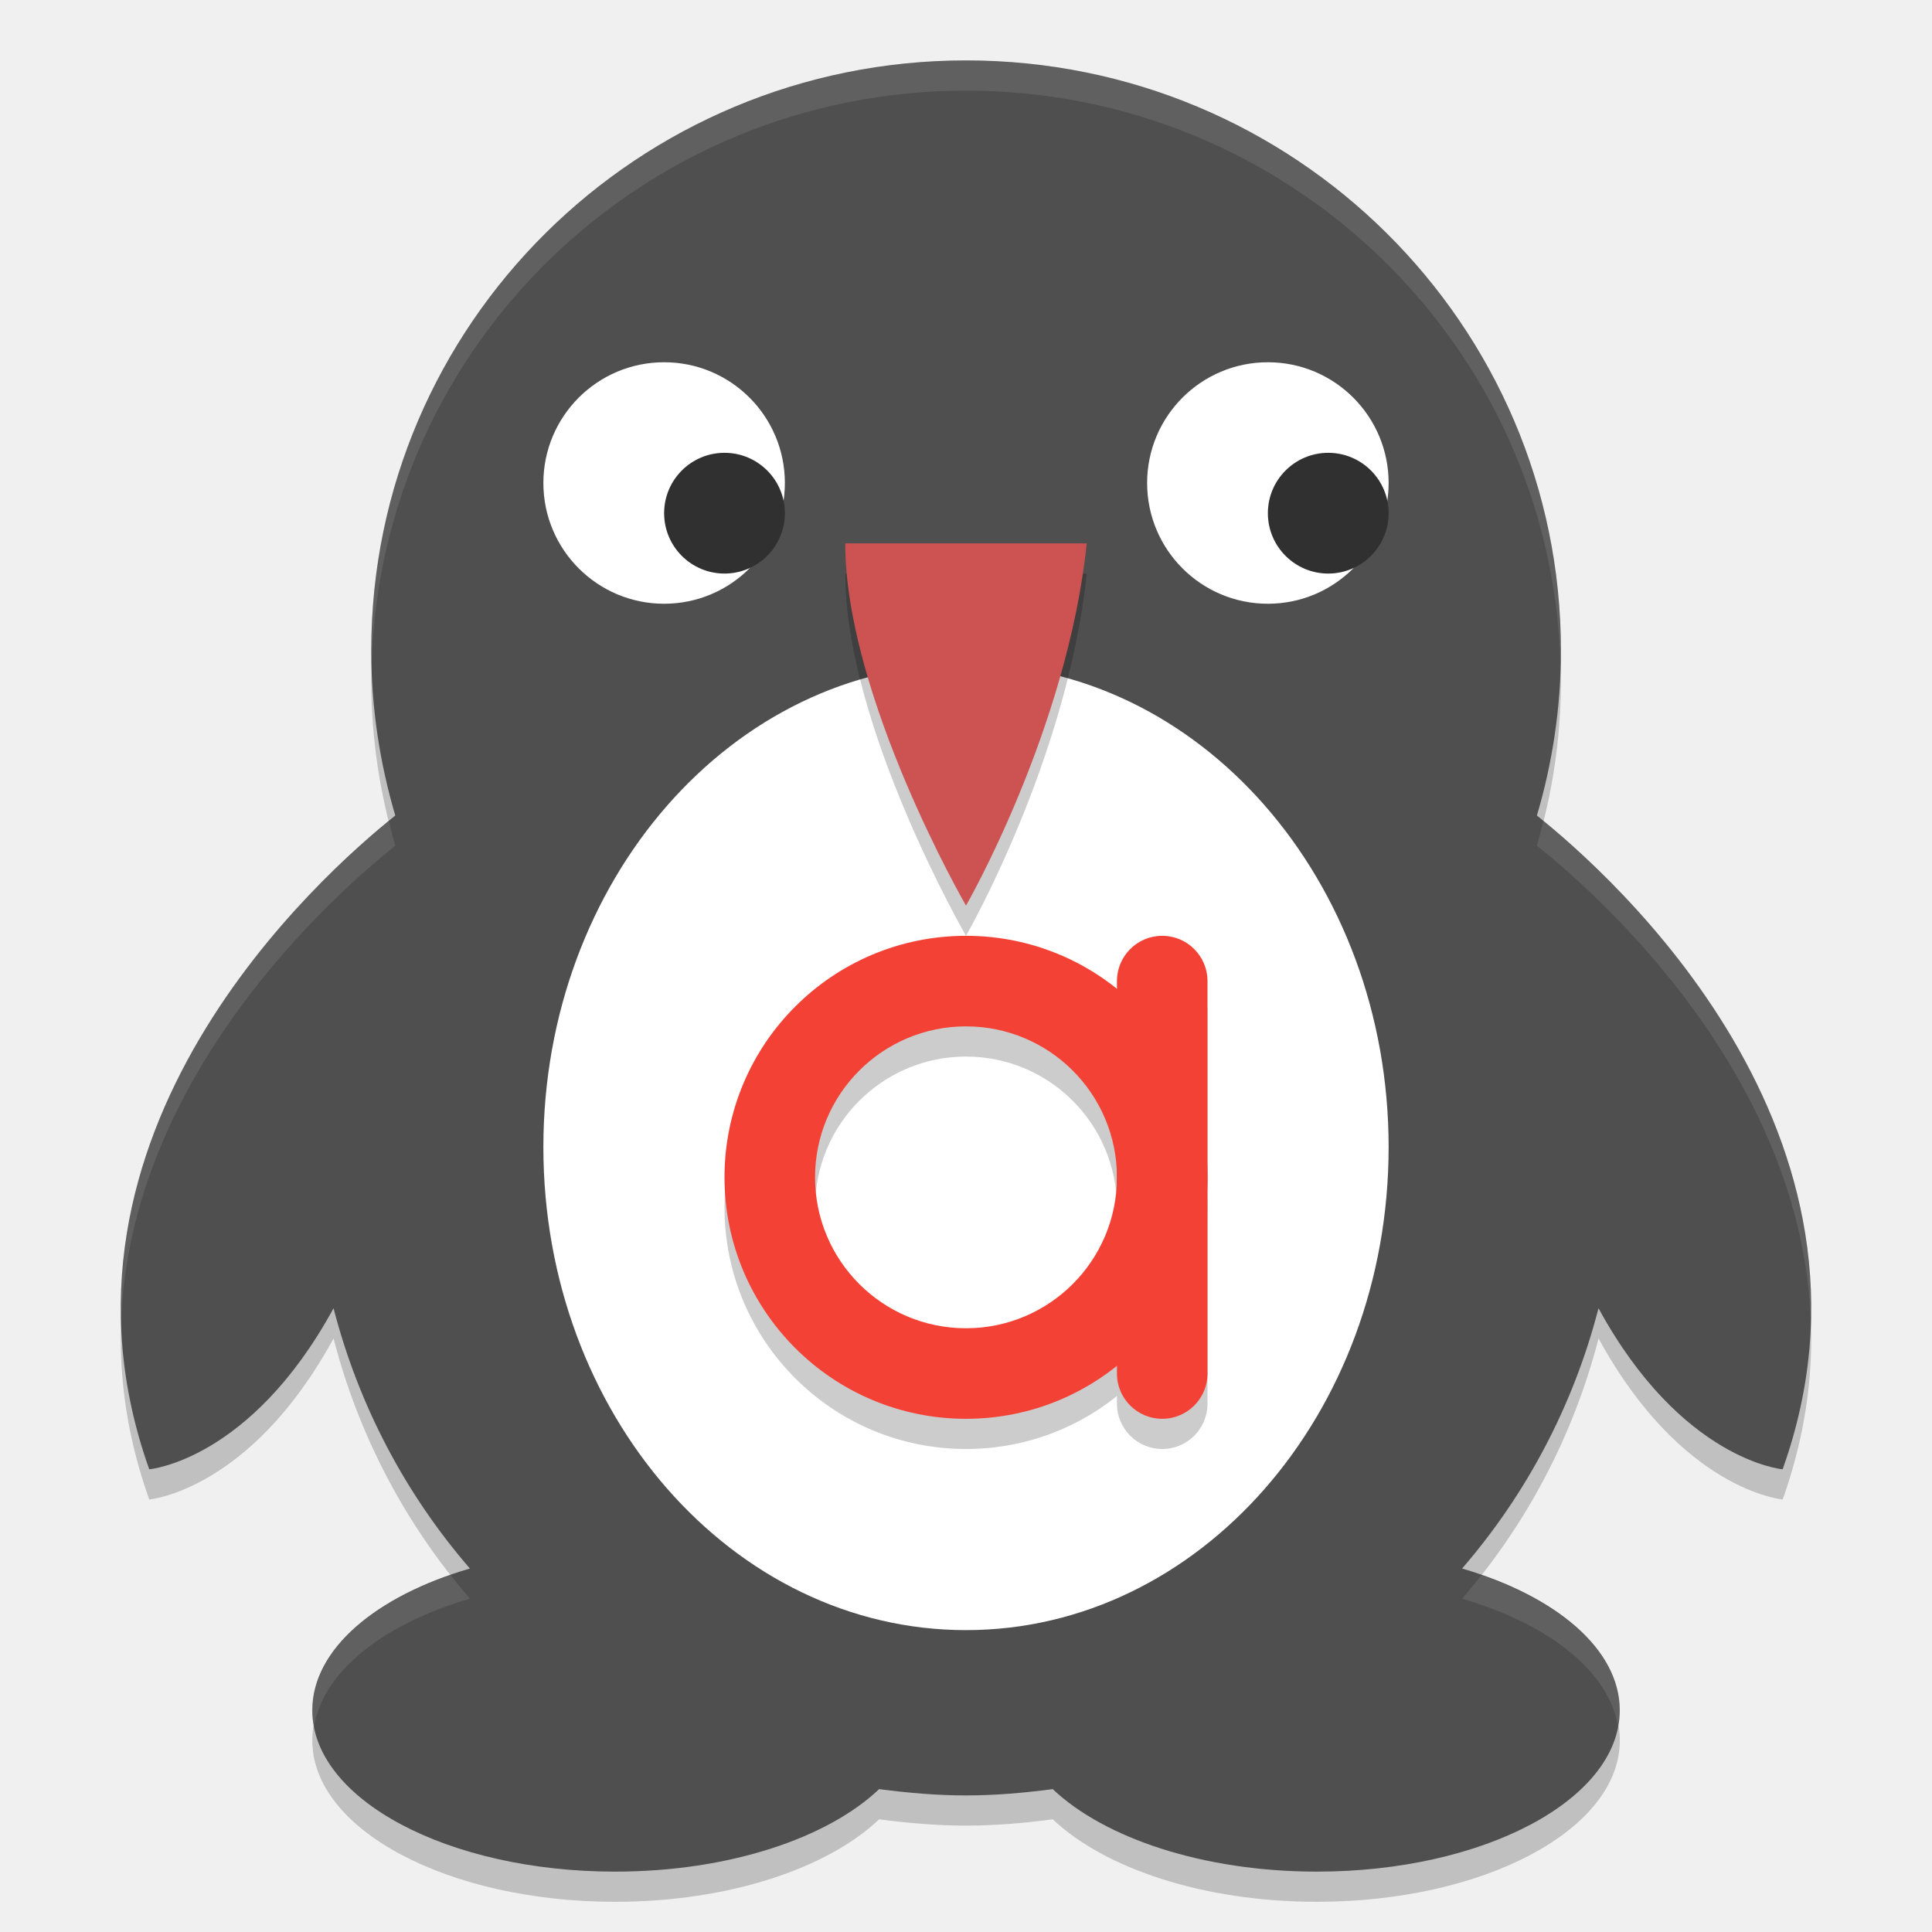
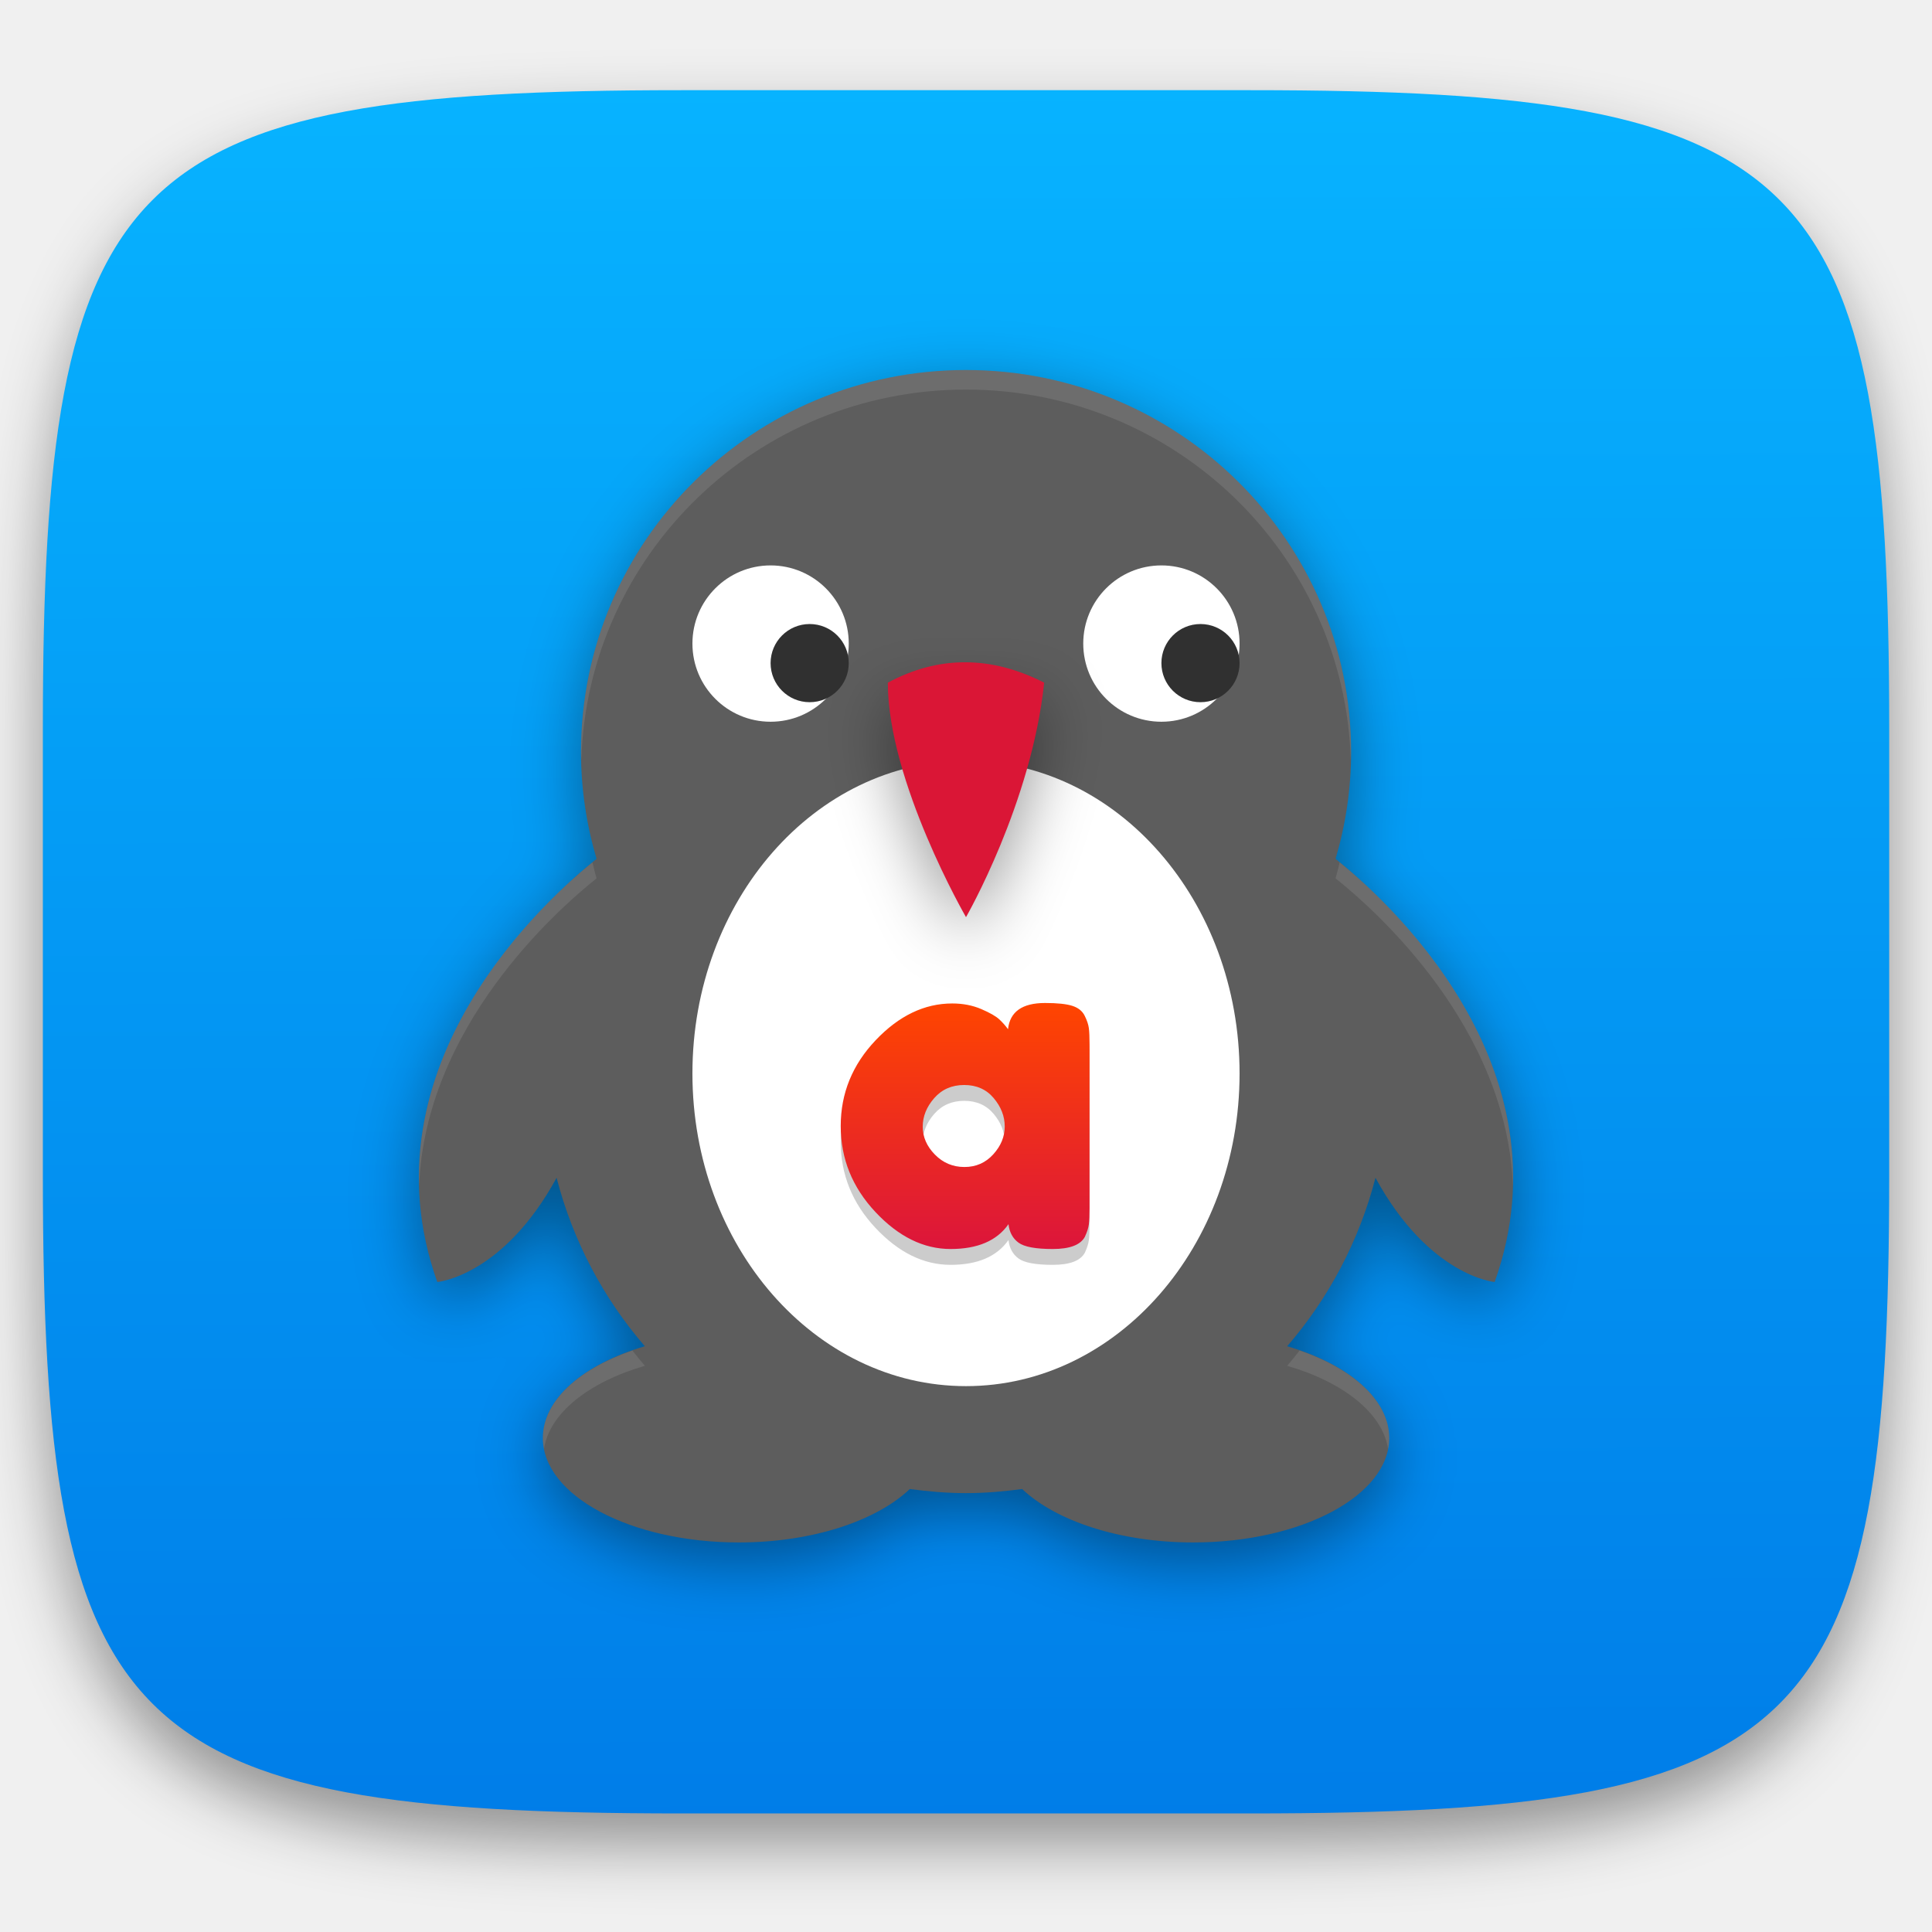
- <svg xmlns="http://www.w3.org/2000/svg" width="64" height="64" version="1">
-   <path d="M 50.912,28.016 C 51.425,26.28 51.708,24.449 51.708,22.549 51.708,11.753 42.888,3.001 32.002,3.001 21.122,3.001 12.298,11.751 12.298,22.549 12.298,24.449 12.583,26.28 13.094,28.016 10.613,29.994 0.982,38.562 4.944,49.672 4.944,49.672 8.296,49.388 11.049,44.338 11.885,47.57 13.442,50.505 15.566,52.959 12.455,53.868 10.345,55.631 10.345,57.654 10.345,60.607 14.837,63 20.375,63 24.134,63 27.407,61.896 29.123,60.267 30.068,60.391 31.021,60.476 31.999,60.476 32.978,60.476 33.933,60.391 34.874,60.267 36.594,61.895 39.865,63 43.625,63 49.165,63 53.659,60.605 53.659,57.654 53.659,55.633 51.547,53.868 48.436,52.959 50.558,50.505 52.119,47.57 52.955,44.338 55.706,49.386 59.053,49.672 59.053,49.672 63.021,38.559 53.391,29.991 50.911,28.016 Z" style="opacity:0.2" />
-   <path style="fill:#4f4f4f" d="m 50.912,27.016 c 0.513,-1.736 0.796,-3.568 0.796,-5.467 0,-10.796 -8.82,-19.548 -19.706,-19.548 -10.88,0 -19.704,8.75 -19.704,19.548 0,1.9 0.285,3.731 0.796,5.467 -2.481,1.977 -12.112,10.546 -8.15,21.656 0,0 3.352,-0.285 6.105,-5.334 0.836,3.232 2.393,6.168 4.517,8.621 -3.111,0.909 -5.221,2.672 -5.221,4.695 0,2.953 4.492,5.346 10.03,5.346 3.759,0 7.032,-1.104 8.748,-2.733 0.945,0.123 1.898,0.209 2.875,0.209 0.979,0 1.934,-0.085 2.875,-0.209 1.72,1.628 4.991,2.733 8.75,2.733 5.54,0 10.034,-2.395 10.034,-5.346 0,-2.021 -2.112,-3.786 -5.223,-4.695 2.122,-2.454 3.683,-5.39 4.519,-8.621 2.751,5.048 6.099,5.334 6.099,5.334 C 63.021,37.559 53.391,28.991 50.911,27.016 Z" />
-   <circle style="fill:#ffffff" cx="22" cy="16" r="4" />
-   <circle style="fill:#ffffff" cx="42" cy="16" r="4" />
-   <ellipse style="fill:#ffffff" cx="32" cy="38" rx="14" ry="16" />
-   <circle style="fill:#303030" cx="24" cy="17" r="2" />
-   <circle style="fill:#303030" cx="44" cy="17" r="2" />
-   <path style="fill:#ffffff;opacity:0.1" d="M 32.002 2 C 21.122 2 12.299 10.751 12.299 21.549 C 12.299 21.687 12.311 21.823 12.314 21.961 C 12.629 11.436 21.321 3.002 32.002 3.002 C 42.689 3.002 51.377 11.438 51.691 21.961 C 51.694 21.823 51.707 21.687 51.707 21.549 C 51.707 10.753 42.888 2 32.002 2 z M 12.883 27.195 C 10.585 29.063 3.754 35.333 4.012 43.801 C 4.299 35.621 11.071 29.628 13.094 28.016 C 13.014 27.746 12.951 27.47 12.883 27.195 z M 51.123 27.195 C 51.055 27.47 50.992 27.746 50.912 28.016 C 52.933 29.625 59.701 35.617 59.988 43.795 C 60.247 35.328 53.419 29.06 51.123 27.195 z M 14.926 52.176 C 12.177 53.13 10.346 54.776 10.346 56.654 C 10.346 56.845 10.366 57.033 10.402 57.219 C 10.682 55.382 12.683 53.802 15.566 52.959 C 15.346 52.704 15.134 52.441 14.926 52.176 z M 49.074 52.178 C 48.866 52.442 48.656 52.704 48.436 52.959 C 51.319 53.801 53.321 55.383 53.602 57.219 C 53.638 57.033 53.658 56.845 53.658 56.654 C 53.658 54.778 51.825 53.133 49.074 52.178 z" />
-   <g style="opacity:0.2">
-     <path d="M 32,32 A 8,8 0 0 0 24,40 8,8 0 0 0 32,48 8,8 0 0 0 40,40 8,8 0 0 0 32,32 Z M 32,35 A 5,5 0 0 1 37,40 5,5 0 0 1 32,45 5,5 0 0 1 27,40 5,5 0 0 1 32,35 Z" />
-     <rect width="3" height="16" x="37" y="32" rx="1.5" ry="1.5" />
+ <svg xmlns="http://www.w3.org/2000/svg" style="isolation:isolate" viewBox="0 0 256 256" width="256" height="256">
+   <defs>
+     <filter id="3Kl6i4F0DpeJn2Se1iw1hlXBSvuuE133" x="-200%" y="-200%" width="400%" height="400%" filterUnits="objectBoundingBox" color-interpolation-filters="sRGB">
+       <feGaussianBlur in="SourceGraphic" stdDeviation="4.294" />
+       <feOffset dx="0" dy="4" result="pf_100_offsetBlur" />
+       <feFlood flood-color="#000000" flood-opacity="0.4" />
+       <feComposite in2="pf_100_offsetBlur" operator="in" result="pf_100_dropShadow" />
+       <feBlend in="SourceGraphic" in2="pf_100_dropShadow" mode="normal" />
+     </filter>
+   </defs>
+   <g filter="url(#3Kl6i4F0DpeJn2Se1iw1hlXBSvuuE133)">
+     <linearGradient id="_lgradient_274" x1="0.187" y1="0.005" x2="0.19" y2="0.999" gradientTransform="matrix(244.6483,0,0,228.3384,5.68,11.95)" gradientUnits="userSpaceOnUse">
+       <stop offset="0%" stop-opacity="1" style="stop-color:rgb(7,179,255)" />
+       <stop offset="100%" stop-opacity="1" style="stop-color:rgb(0,125,232)" />
+     </linearGradient>
+     <path d=" M 165.689 11.95 C 239.745 11.95 250.328 22.507 250.328 96.494 L 250.328 155.745 C 250.328 229.731 239.745 240.288 165.689 240.288 L 90.319 240.288 C 16.264 240.288 5.68 229.731 5.68 155.745 L 5.68 96.494 C 5.68 22.507 16.264 11.95 90.319 11.95 L 165.689 11.95 Z " id="shape" fill="url(#_lgradient_274)" />
  </g>
-   <path style="fill:#f34235" d="M 32,31 A 8,8 0 0 0 24,39 8,8 0 0 0 32,47 8,8 0 0 0 40,39 8,8 0 0 0 32,31 Z M 32,34 A 5,5 0 0 1 37,39 5,5 0 0 1 32,44 5,5 0 0 1 27,39 5,5 0 0 1 32,34 Z" />
-   <rect style="fill:#f34235" width="3" height="16" x="37" y="31" rx="1.5" ry="1.5" />
-   <path d="M 28,19 H 36 C 35.359,25.163 32,31 32,31 32,31 28,24.073 28,19 Z" style="opacity:0.2" />
-   <path style="fill:#cd5252" d="M 28,18 H 36 C 35.359,24.163 32,30 32,30 32,30 28,23.073 28,18 Z" />
+   <g id="tux">
+     <defs>
+       <filter id="pRiQxd8Tax8XscGqiMGZTPpdwb4p4CnS" x="-200%" y="-200%" width="400%" height="400%" filterUnits="objectBoundingBox" color-interpolation-filters="sRGB">
+         <feGaussianBlur stdDeviation="4.294" />
+       </filter>
+     </defs>
+     <g opacity="0.4" filter="url(#pRiQxd8Tax8XscGqiMGZTPpdwb4p4CnS)">
+       <path d=" M 176.969 116.39 C 178.297 111.895 179.03 107.154 179.03 102.234 C 179.03 74.28 156.192 51.619 128.005 51.619 C 99.834 51.619 76.986 74.275 76.986 102.234 C 76.986 107.154 77.724 111.895 79.047 116.39 C 72.623 121.511 47.686 143.696 57.945 172.463 C 57.945 172.463 66.623 171.728 73.752 158.652 C 75.917 167.021 79.948 174.62 85.448 180.974 C 77.392 183.328 71.929 187.893 71.929 193.131 C 71.929 200.777 83.56 206.973 97.9 206.973 C 107.633 206.973 116.107 204.115 120.551 199.897 C 122.998 200.218 125.465 200.438 127.997 200.438 C 130.532 200.438 133.005 200.218 135.442 199.897 C 139.895 204.112 148.365 206.973 158.1 206.973 C 172.445 206.973 184.081 200.772 184.081 193.131 C 184.081 187.898 178.613 183.328 170.557 180.974 C 176.052 174.62 180.094 167.021 182.258 158.652 C 189.382 171.723 198.048 172.463 198.048 172.463 C 208.322 143.688 183.387 121.503 176.966 116.39 L 176.969 116.39 Z " id="Path" fill="rgb(0,0,0)" />
+     </g>
+     <path d=" M 176.968 113.801 C 178.296 109.305 179.029 104.563 179.029 99.644 C 179.029 71.691 156.191 49.029 128.005 49.029 C 99.833 49.029 76.986 71.686 76.986 99.644 C 76.986 104.563 77.724 109.305 79.047 113.801 C 72.622 118.921 47.686 141.106 57.945 169.874 C 57.945 169.874 66.623 169.137 73.752 156.062 C 75.916 164.43 79.948 172.031 85.447 178.385 C 77.393 180.739 71.929 185.304 71.929 190.542 C 71.929 198.187 83.559 204.383 97.9 204.383 C 107.633 204.383 116.109 201.524 120.552 197.307 C 122.999 197.627 125.466 197.848 127.997 197.848 C 130.533 197.848 133.005 197.627 135.442 197.307 C 139.895 201.523 148.366 204.383 158.099 204.383 C 172.444 204.383 184.08 198.182 184.08 190.542 C 184.08 185.309 178.612 180.739 170.557 178.385 C 176.051 172.031 180.093 164.43 182.257 156.062 C 189.38 169.133 198.049 169.874 198.049 169.874 C 208.322 141.099 183.387 118.914 176.967 113.801 L 176.968 113.801 Z " id="Path" fill="rgb(93,93,93)" />
+     <circle vector-effect="non-scaling-stroke" cx="102.107" cy="85.277" r="10.357" id="Ellipse" fill="rgb(255,255,255)" />
+     <circle vector-effect="non-scaling-stroke" cx="153.893" cy="85.277" r="10.357" id="Ellipse" fill="rgb(255,255,255)" />
+     <ellipse vector-effect="non-scaling-stroke" cx="128" cy="142.241" rx="36.25" ry="41.429" id="Ellipse" fill="rgb(255,255,255)" />
+     <circle vector-effect="non-scaling-stroke" cx="107.286" cy="87.866" r="5.179" id="Ellipse" fill="rgb(48,48,48)" />
+     <circle vector-effect="non-scaling-stroke" cx="159.071" cy="87.866" r="5.179" id="Ellipse" fill="rgb(48,48,48)" />
+     <defs>
+       <filter id="YWESEhCgvVNDujzJ45hJ9akqojXJKUqx" x="-200%" y="-200%" width="400%" height="400%" filterUnits="objectBoundingBox" color-interpolation-filters="sRGB">
+         <feGaussianBlur stdDeviation="4.294" />
+       </filter>
+     </defs>
+     <g opacity="0.4" filter="url(#YWESEhCgvVNDujzJ45hJ9akqojXJKUqx)">
+       <path d=" M 117.643 93.045 L 138.357 93.045 C 136.697 109.002 128 124.116 128 124.116 C 128 124.116 117.643 106.18 117.643 93.045 Z " id="Path" fill="rgb(0,0,0)" />
+     </g>
+     <path d=" M 117.643 90.455 C 124.376 86.843 131.301 86.863 138.357 90.455 C 136.697 106.413 128 121.527 128 121.527 C 128 121.527 117.643 103.591 117.643 90.455 Z " id="Path" fill="rgb(218,22,54)" />
+     <g opacity="0.1">
+       <path d=" M 128.005 49.027 C 99.834 49.027 76.988 71.686 76.988 99.645 C 76.988 100.002 77.02 100.354 77.027 100.712 C 77.843 73.459 100.349 51.621 128.005 51.621 C 155.677 51.621 178.173 73.464 178.986 100.712 C 178.993 100.354 179.027 100.002 179.027 99.645 C 179.027 71.691 156.192 49.027 128.005 49.027 Z  M 78.501 114.264 C 72.55 119.101 54.864 135.335 55.53 157.262 C 56.274 136.084 73.809 120.564 79.047 116.39 C 78.84 115.691 78.677 114.976 78.501 114.264 Z  M 177.515 114.264 C 177.339 114.976 177.176 115.691 176.969 116.39 C 182.207 120.558 199.728 136.073 200.469 157.246 C 201.14 135.322 183.46 119.093 177.515 114.264 Z  M 83.796 178.947 C 76.673 181.417 71.932 185.679 71.932 190.542 C 71.932 191.036 71.983 191.523 72.077 192.005 C 72.802 187.248 77.98 183.157 85.448 180.974 C 84.878 180.314 84.334 179.633 83.796 178.947 Z  M 172.209 178.947 C 171.671 179.633 171.127 180.314 170.557 180.974 C 178.022 183.154 183.206 187.251 183.934 192.005 C 184.027 191.523 184.079 191.036 184.079 190.542 C 184.079 185.684 179.333 181.42 172.209 178.947 Z " id="Compound Path" fill="rgb(255,255,255)" />
+     </g>
+     <defs>
+       <filter id="NtpEp8D19tytHSTFxuAWbzVK1kqGqwVF" x="-200%" y="-200%" width="400%" height="400%" filterUnits="objectBoundingBox" color-interpolation-filters="sRGB">
+         <feGaussianBlur stdDeviation="0" />
+       </filter>
+     </defs>
+     <g opacity="0.2" filter="url(#NtpEp8D19tytHSTFxuAWbzVK1kqGqwVF)">
+       <path d=" M 133.567 138.477 L 133.567 138.477 L 133.567 138.477 Q 133.939 135 138.472 135 L 138.472 135 L 138.472 135 Q 140.893 135 142.073 135.373 L 142.073 135.373 L 142.073 135.373 Q 143.253 135.745 143.719 136.676 L 143.719 136.676 L 143.719 136.676 Q 144.184 137.608 144.277 138.322 L 144.277 138.322 L 144.277 138.322 Q 144.371 139.036 144.371 140.464 L 144.371 140.464 L 144.371 162.196 L 144.371 162.196 Q 144.371 163.624 144.277 164.338 L 144.277 164.338 L 144.277 164.338 Q 144.184 165.052 143.75 165.984 L 143.75 165.984 L 143.75 165.984 Q 142.88 167.598 139.496 167.598 L 139.496 167.598 L 139.496 167.598 Q 136.112 167.598 134.964 166.76 L 134.964 166.76 L 134.964 166.76 Q 133.815 165.922 133.629 164.307 L 133.629 164.307 L 133.629 164.307 Q 131.331 167.598 125.96 167.598 L 125.96 167.598 L 125.96 167.598 Q 120.59 167.598 115.995 162.693 L 115.995 162.693 L 115.995 162.693 Q 111.4 157.788 111.4 151.299 L 111.4 151.299 L 111.4 151.299 Q 111.4 144.81 116.026 139.936 L 116.026 139.936 L 116.026 139.936 Q 120.652 135.062 126.178 135.062 L 126.178 135.062 L 126.178 135.062 Q 128.289 135.062 130.027 135.807 L 130.027 135.807 L 130.027 135.807 Q 131.766 136.552 132.449 137.204 L 132.449 137.204 L 132.449 137.204 Q 133.132 137.856 133.567 138.477 Z  M 122.266 151.392 L 122.266 151.392 L 122.266 151.392 Q 122.266 153.441 123.88 155.087 L 123.88 155.087 L 123.88 155.087 Q 125.495 156.732 127.792 156.732 L 127.792 156.732 L 127.792 156.732 Q 130.09 156.732 131.611 155.056 L 131.611 155.056 L 131.611 155.056 Q 133.132 153.379 133.132 151.361 L 133.132 151.361 L 133.132 151.361 Q 133.132 149.343 131.673 147.605 L 131.673 147.605 L 131.673 147.605 Q 130.214 145.866 127.761 145.866 L 127.761 145.866 L 127.761 145.866 Q 125.308 145.866 123.787 147.605 L 123.787 147.605 L 123.787 147.605 Q 122.266 149.343 122.266 151.392 Z " fill-rule="evenodd" id="Compound Path" fill="rgb(0,0,0)" />
+     </g>
+     <linearGradient id="_lgradient_275" x1="0" y1="0" x2="-1.8369701987210297e-16" y2="1" gradientTransform="matrix(32.97056,0,0,32.59804,111.4,132.902)" gradientUnits="userSpaceOnUse">
+       <stop offset="0%" stop-opacity="1" style="stop-color:rgb(255,69,0)" />
+       <stop offset="100%" stop-opacity="1" style="stop-color:rgb(220,21,59)" />
+     </linearGradient>
+     <path d=" M 133.567 136.379 L 133.567 136.379 L 133.567 136.379 Q 133.939 132.902 138.472 132.902 L 138.472 132.902 L 138.472 132.902 Q 140.893 132.902 142.073 133.275 L 142.073 133.275 L 142.073 133.275 Q 143.253 133.647 143.719 134.578 L 143.719 134.578 L 143.719 134.578 Q 144.184 135.51 144.277 136.224 L 144.277 136.224 L 144.277 136.224 Q 144.371 136.938 144.371 138.366 L 144.371 138.366 L 144.371 160.098 L 144.371 160.098 Q 144.371 161.526 144.277 162.24 L 144.277 162.24 L 144.277 162.24 Q 144.184 162.954 143.75 163.886 L 143.75 163.886 L 143.75 163.886 Q 142.88 165.5 139.496 165.5 L 139.496 165.5 L 139.496 165.5 Q 136.112 165.5 134.964 164.662 L 134.964 164.662 L 134.964 164.662 Q 133.815 163.824 133.629 162.209 L 133.629 162.209 L 133.629 162.209 Q 131.331 165.5 125.96 165.5 L 125.96 165.5 L 125.96 165.5 Q 120.59 165.5 115.995 160.595 L 115.995 160.595 L 115.995 160.595 Q 111.4 155.69 111.4 149.201 L 111.4 149.201 L 111.4 149.201 Q 111.4 142.712 116.026 137.838 L 116.026 137.838 L 116.026 137.838 Q 120.652 132.964 126.178 132.964 L 126.178 132.964 L 126.178 132.964 Q 128.289 132.964 130.027 133.709 L 130.027 133.709 L 130.027 133.709 Q 131.766 134.454 132.449 135.106 L 132.449 135.106 L 132.449 135.106 Q 133.132 135.758 133.567 136.379 Z  M 122.266 149.294 L 122.266 149.294 L 122.266 149.294 Q 122.266 151.343 123.88 152.989 L 123.88 152.989 L 123.88 152.989 Q 125.495 154.634 127.792 154.634 L 127.792 154.634 L 127.792 154.634 Q 130.09 154.634 131.611 152.958 L 131.611 152.958 L 131.611 152.958 Q 133.132 151.281 133.132 149.263 L 133.132 149.263 L 133.132 149.263 Q 133.132 147.245 131.673 145.507 L 131.673 145.507 L 131.673 145.507 Q 130.214 143.768 127.761 143.768 L 127.761 143.768 L 127.761 143.768 Q 125.308 143.768 123.787 145.507 L 123.787 145.507 L 123.787 145.507 Q 122.266 147.245 122.266 149.294 Z " fill-rule="evenodd" id="Compound Path" fill="url(#_lgradient_275)" />
+   </g>
</svg>
